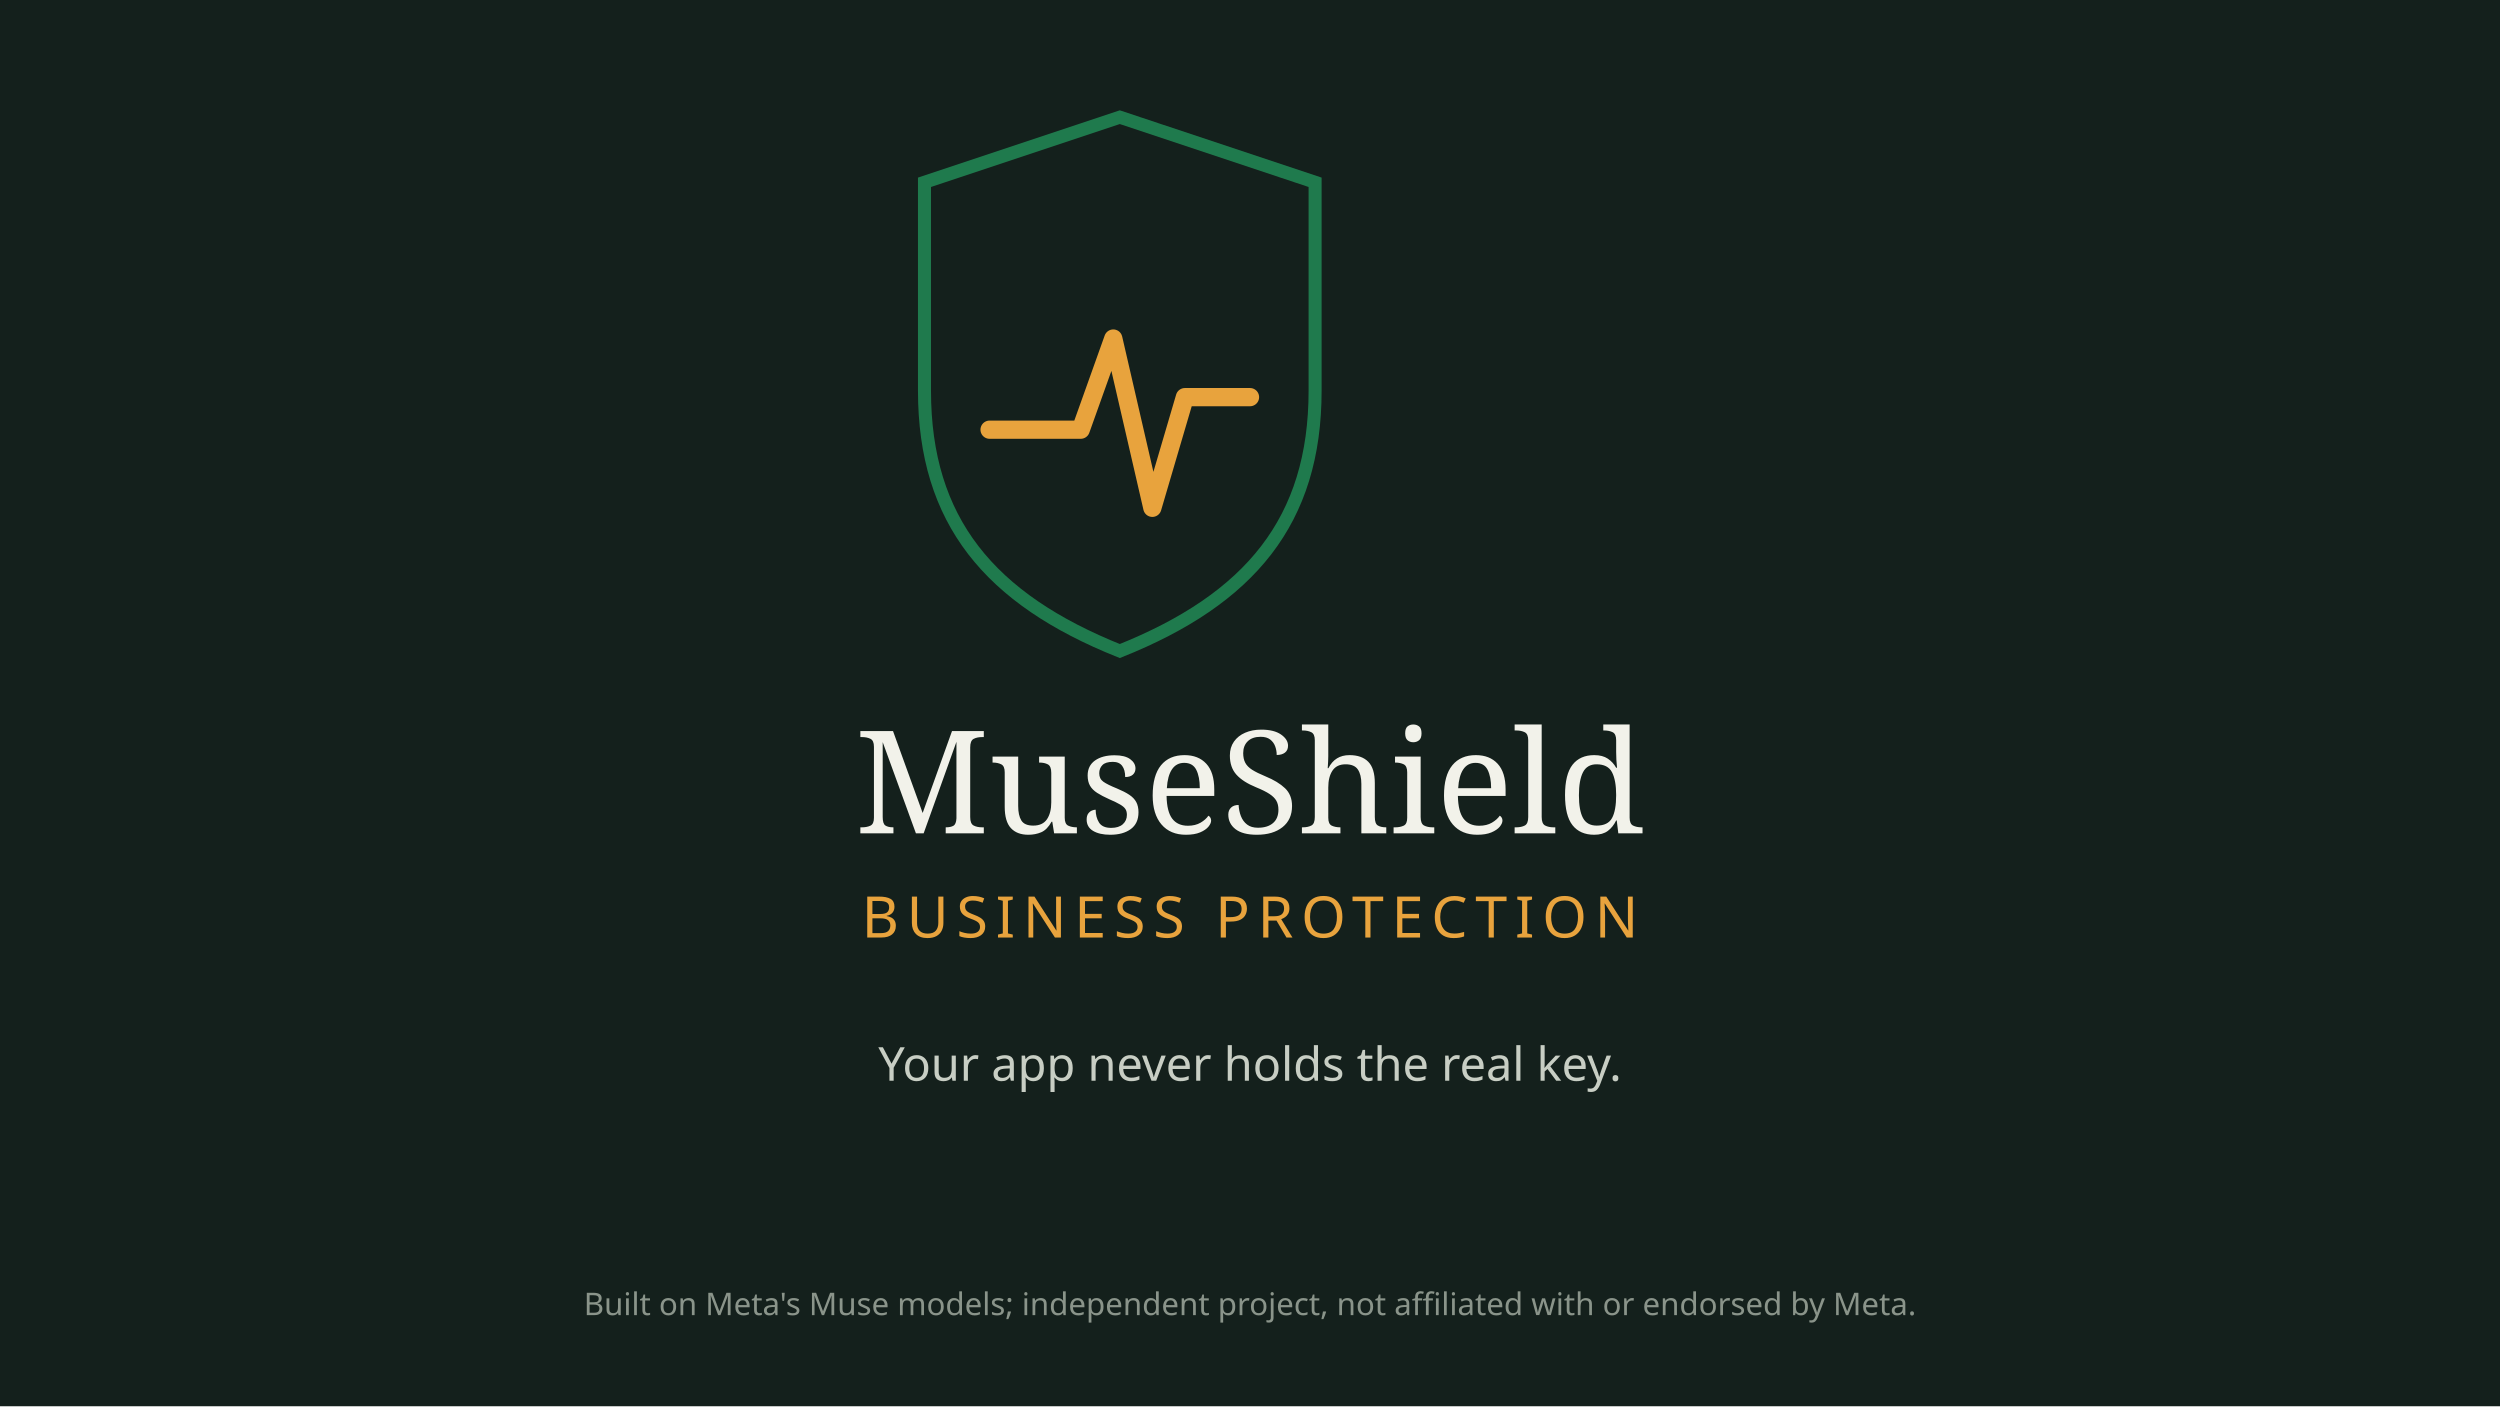
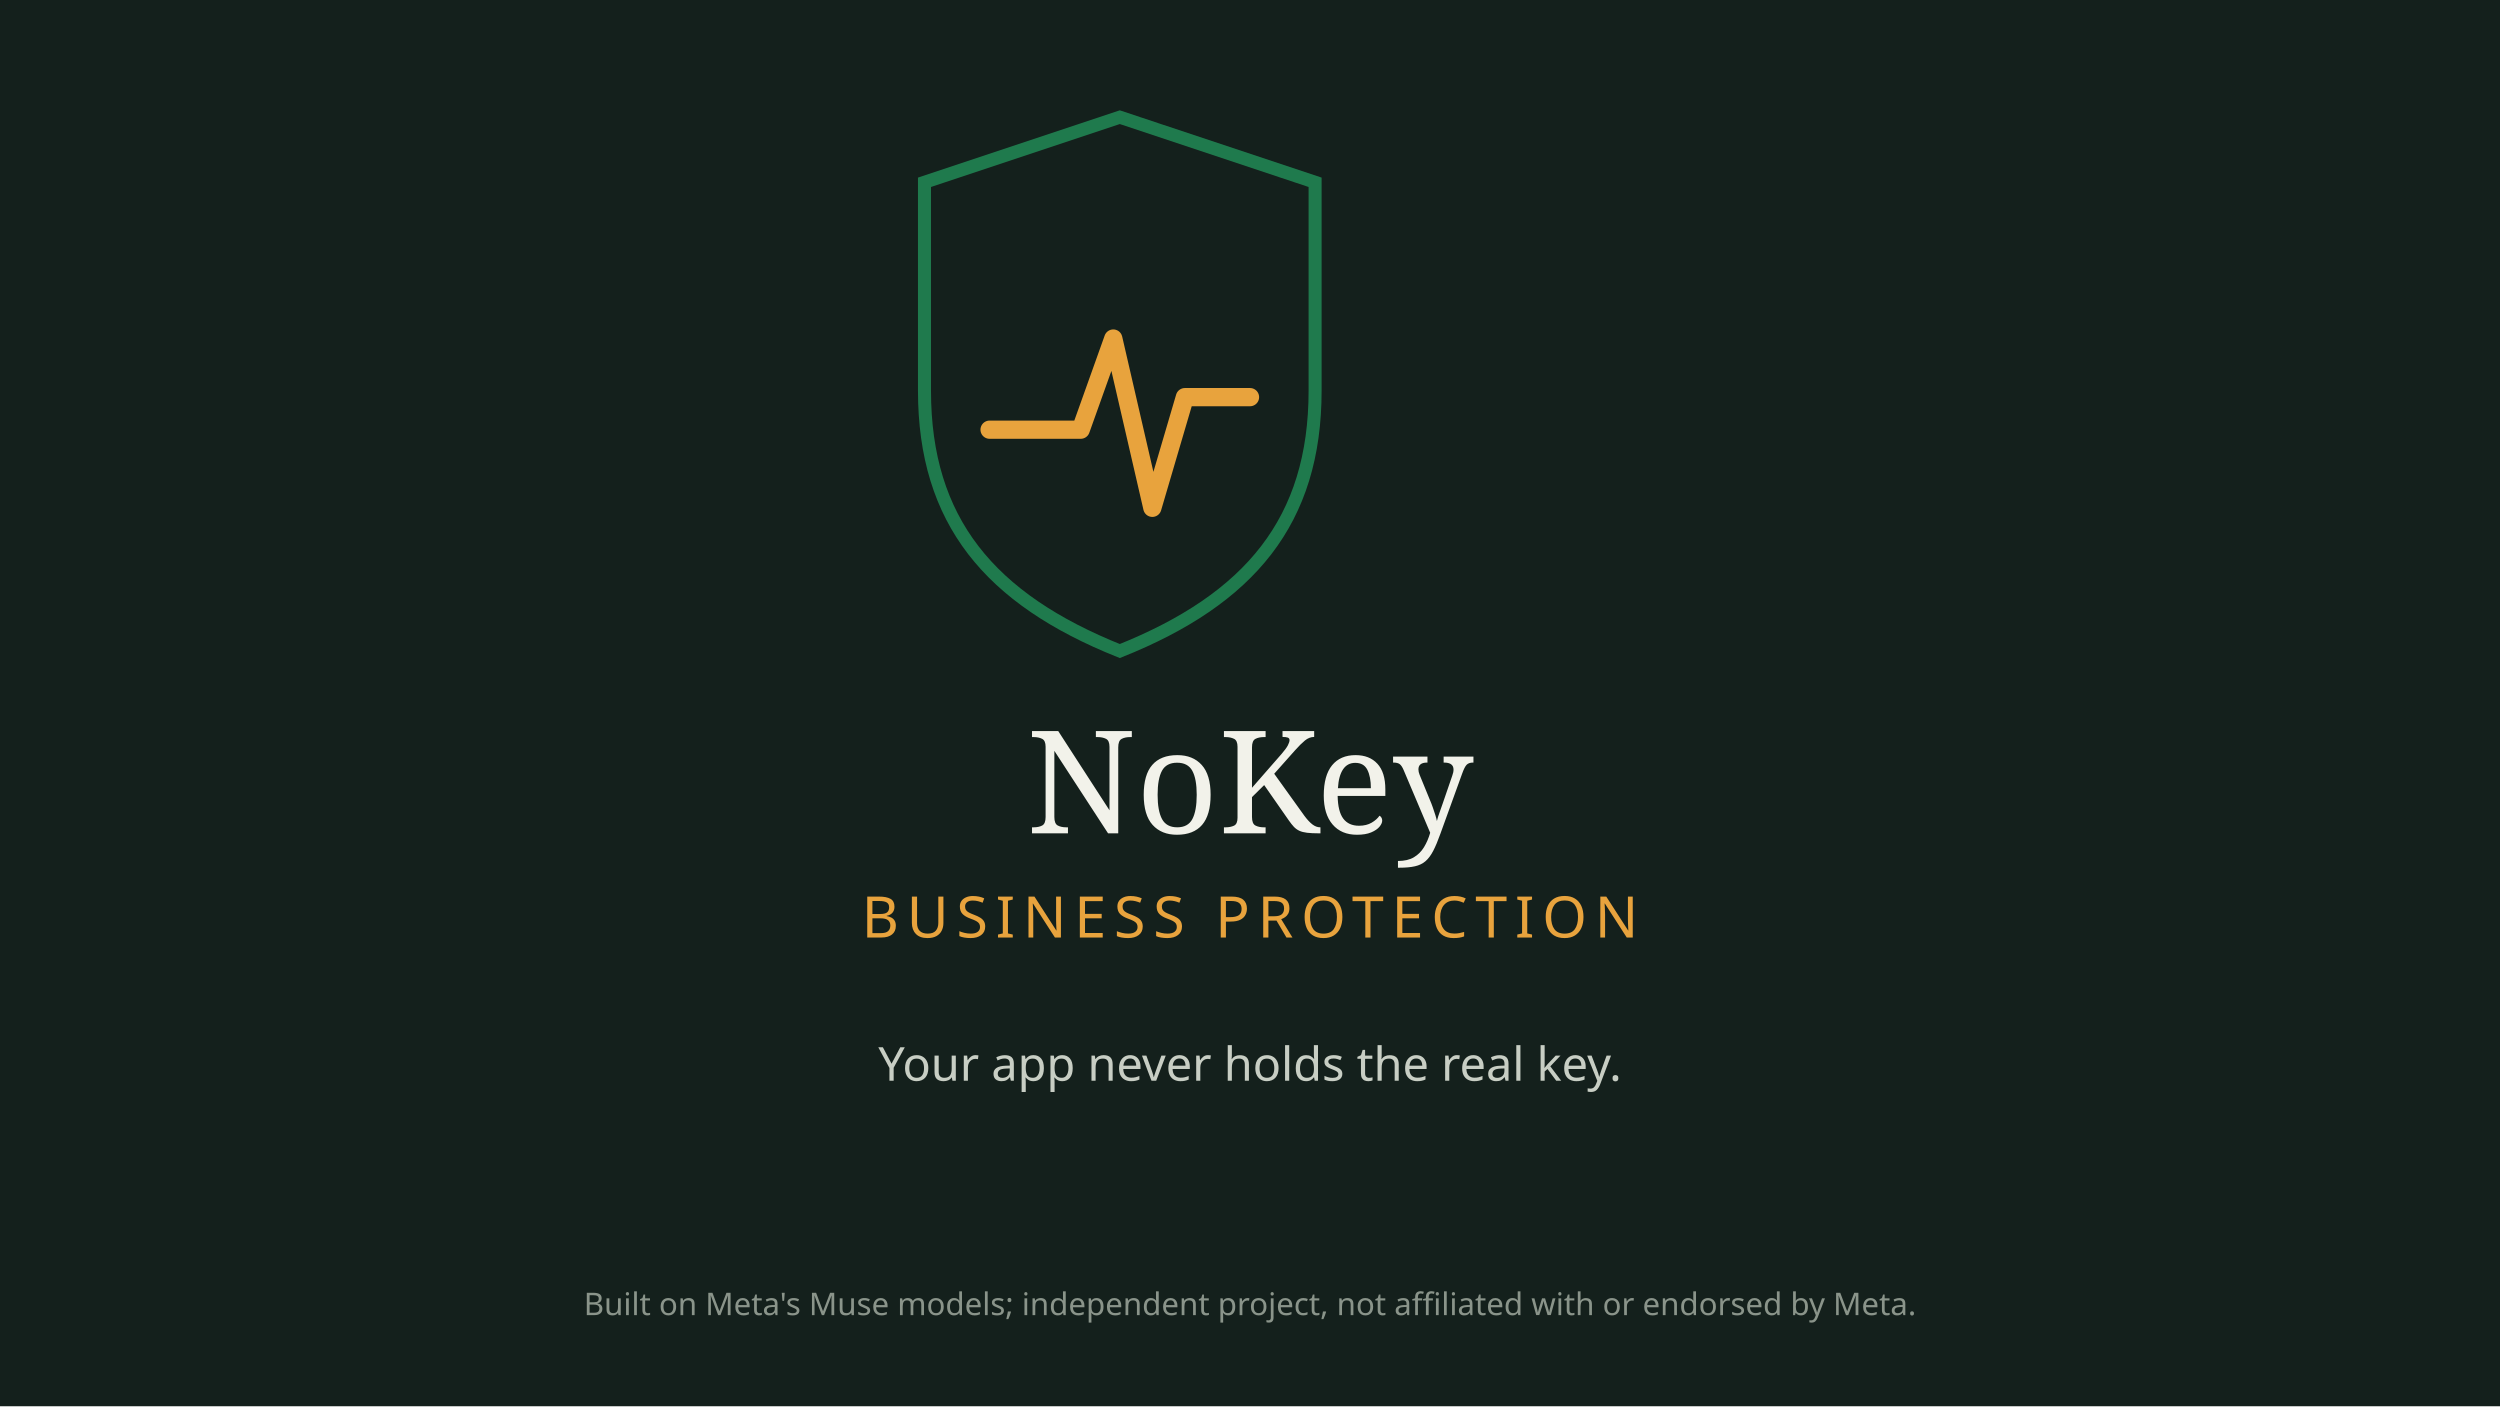
- <svg xmlns="http://www.w3.org/2000/svg" viewBox="0 0 1920 1080" role="img" aria-label="MuseShield cover">
+ <svg xmlns="http://www.w3.org/2000/svg" viewBox="0 0 1920 1080" role="img" aria-label="NoKey cover">
  <rect width="1920" height="1080" fill="#14201C" />
  <path d="M860 90 L1010 140 V300 C1010 400 960 460 860 500 C760 460 710 400 710 300 V140 Z" fill="none" stroke="#1F7A4D" stroke-width="10" />
  <path d="M760 330 L830 330 L855 260 L885 390 L910 305 L960 305" fill="none" stroke="#E8A33D" stroke-width="14" stroke-linecap="round" stroke-linejoin="round" />
-   <text x="960" y="640" font-family="Georgia,serif" font-size="110" fill="#F2F2EA" text-anchor="middle">MuseShield</text>
+   <text x="960" y="640" font-family="Georgia,serif" font-size="110" fill="#F2F2EA" text-anchor="middle">NoKey</text>
  <text x="960" y="720" font-family="system-ui,sans-serif" font-size="44" letter-spacing="6" fill="#E8A33D" text-anchor="middle">BUSINESS PROTECTION</text>
  <text x="960" y="830" font-family="system-ui,sans-serif" font-size="36" fill="#C8CEC4" text-anchor="middle">Your app never holds the real key.</text>
  <text x="960" y="1010" font-family="system-ui,sans-serif" font-size="24" fill="#8A948A" text-anchor="middle">Built on Meta's Muse models; independent project, not affiliated with or endorsed by Meta.</text>
</svg>
